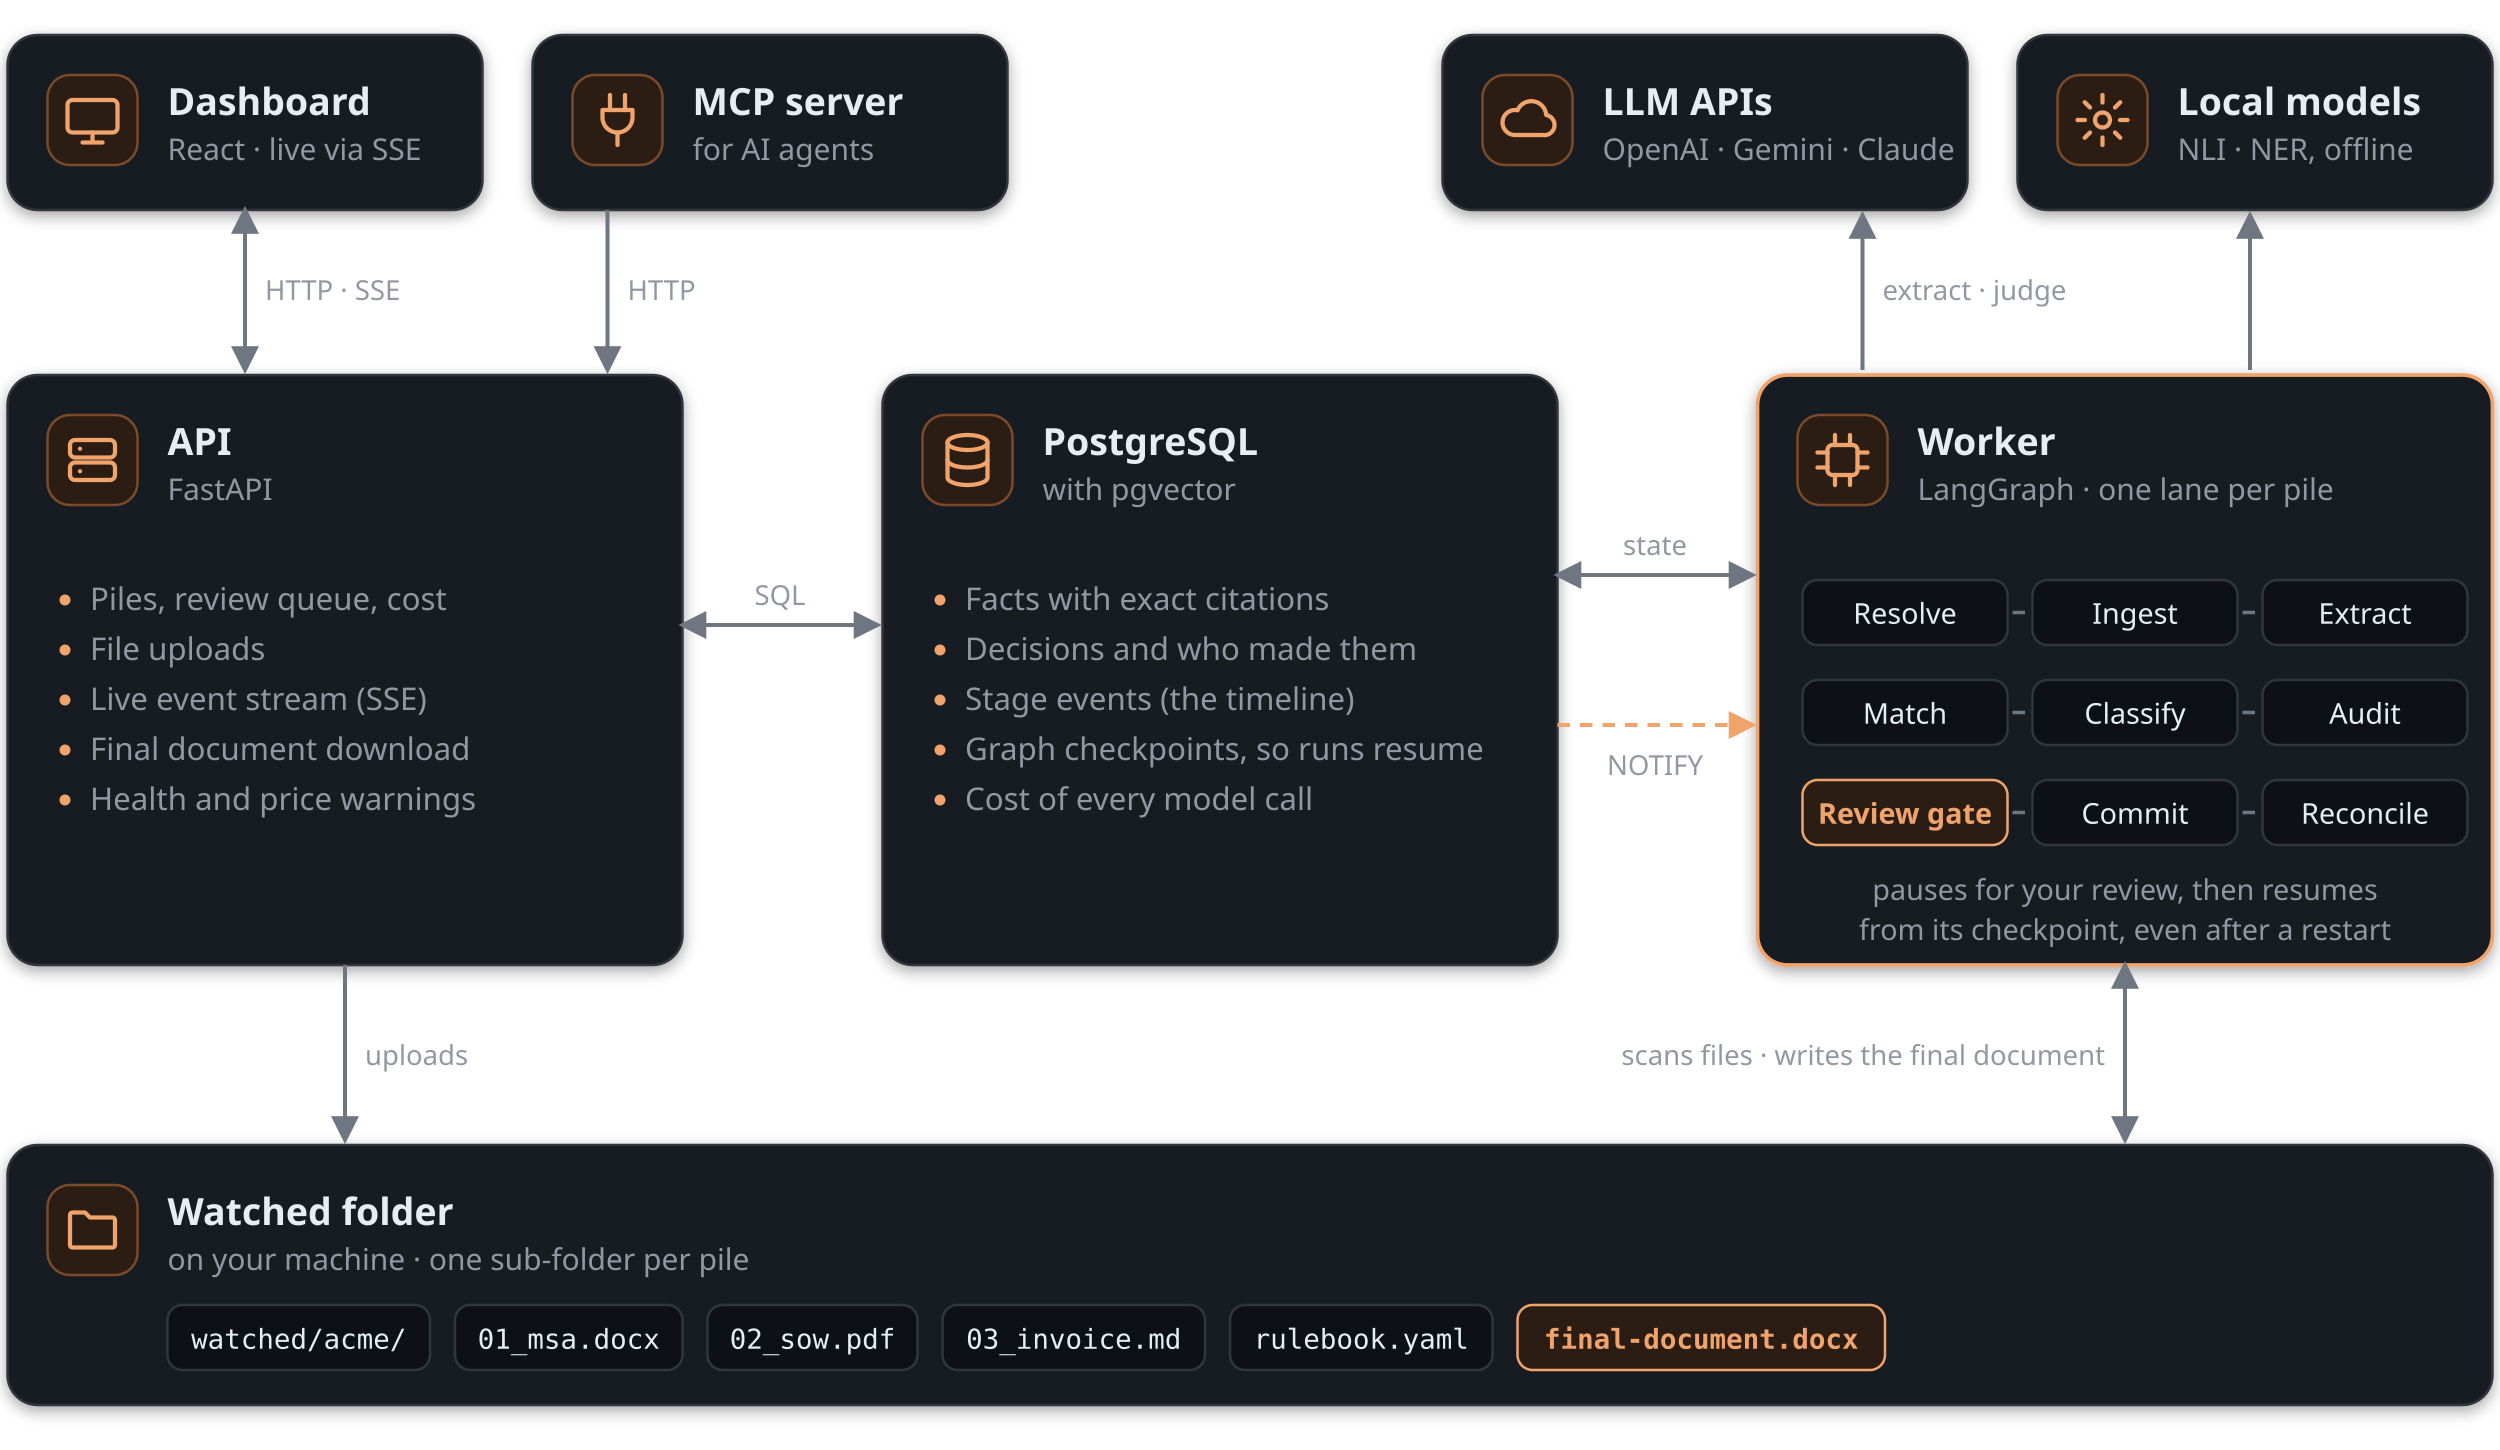
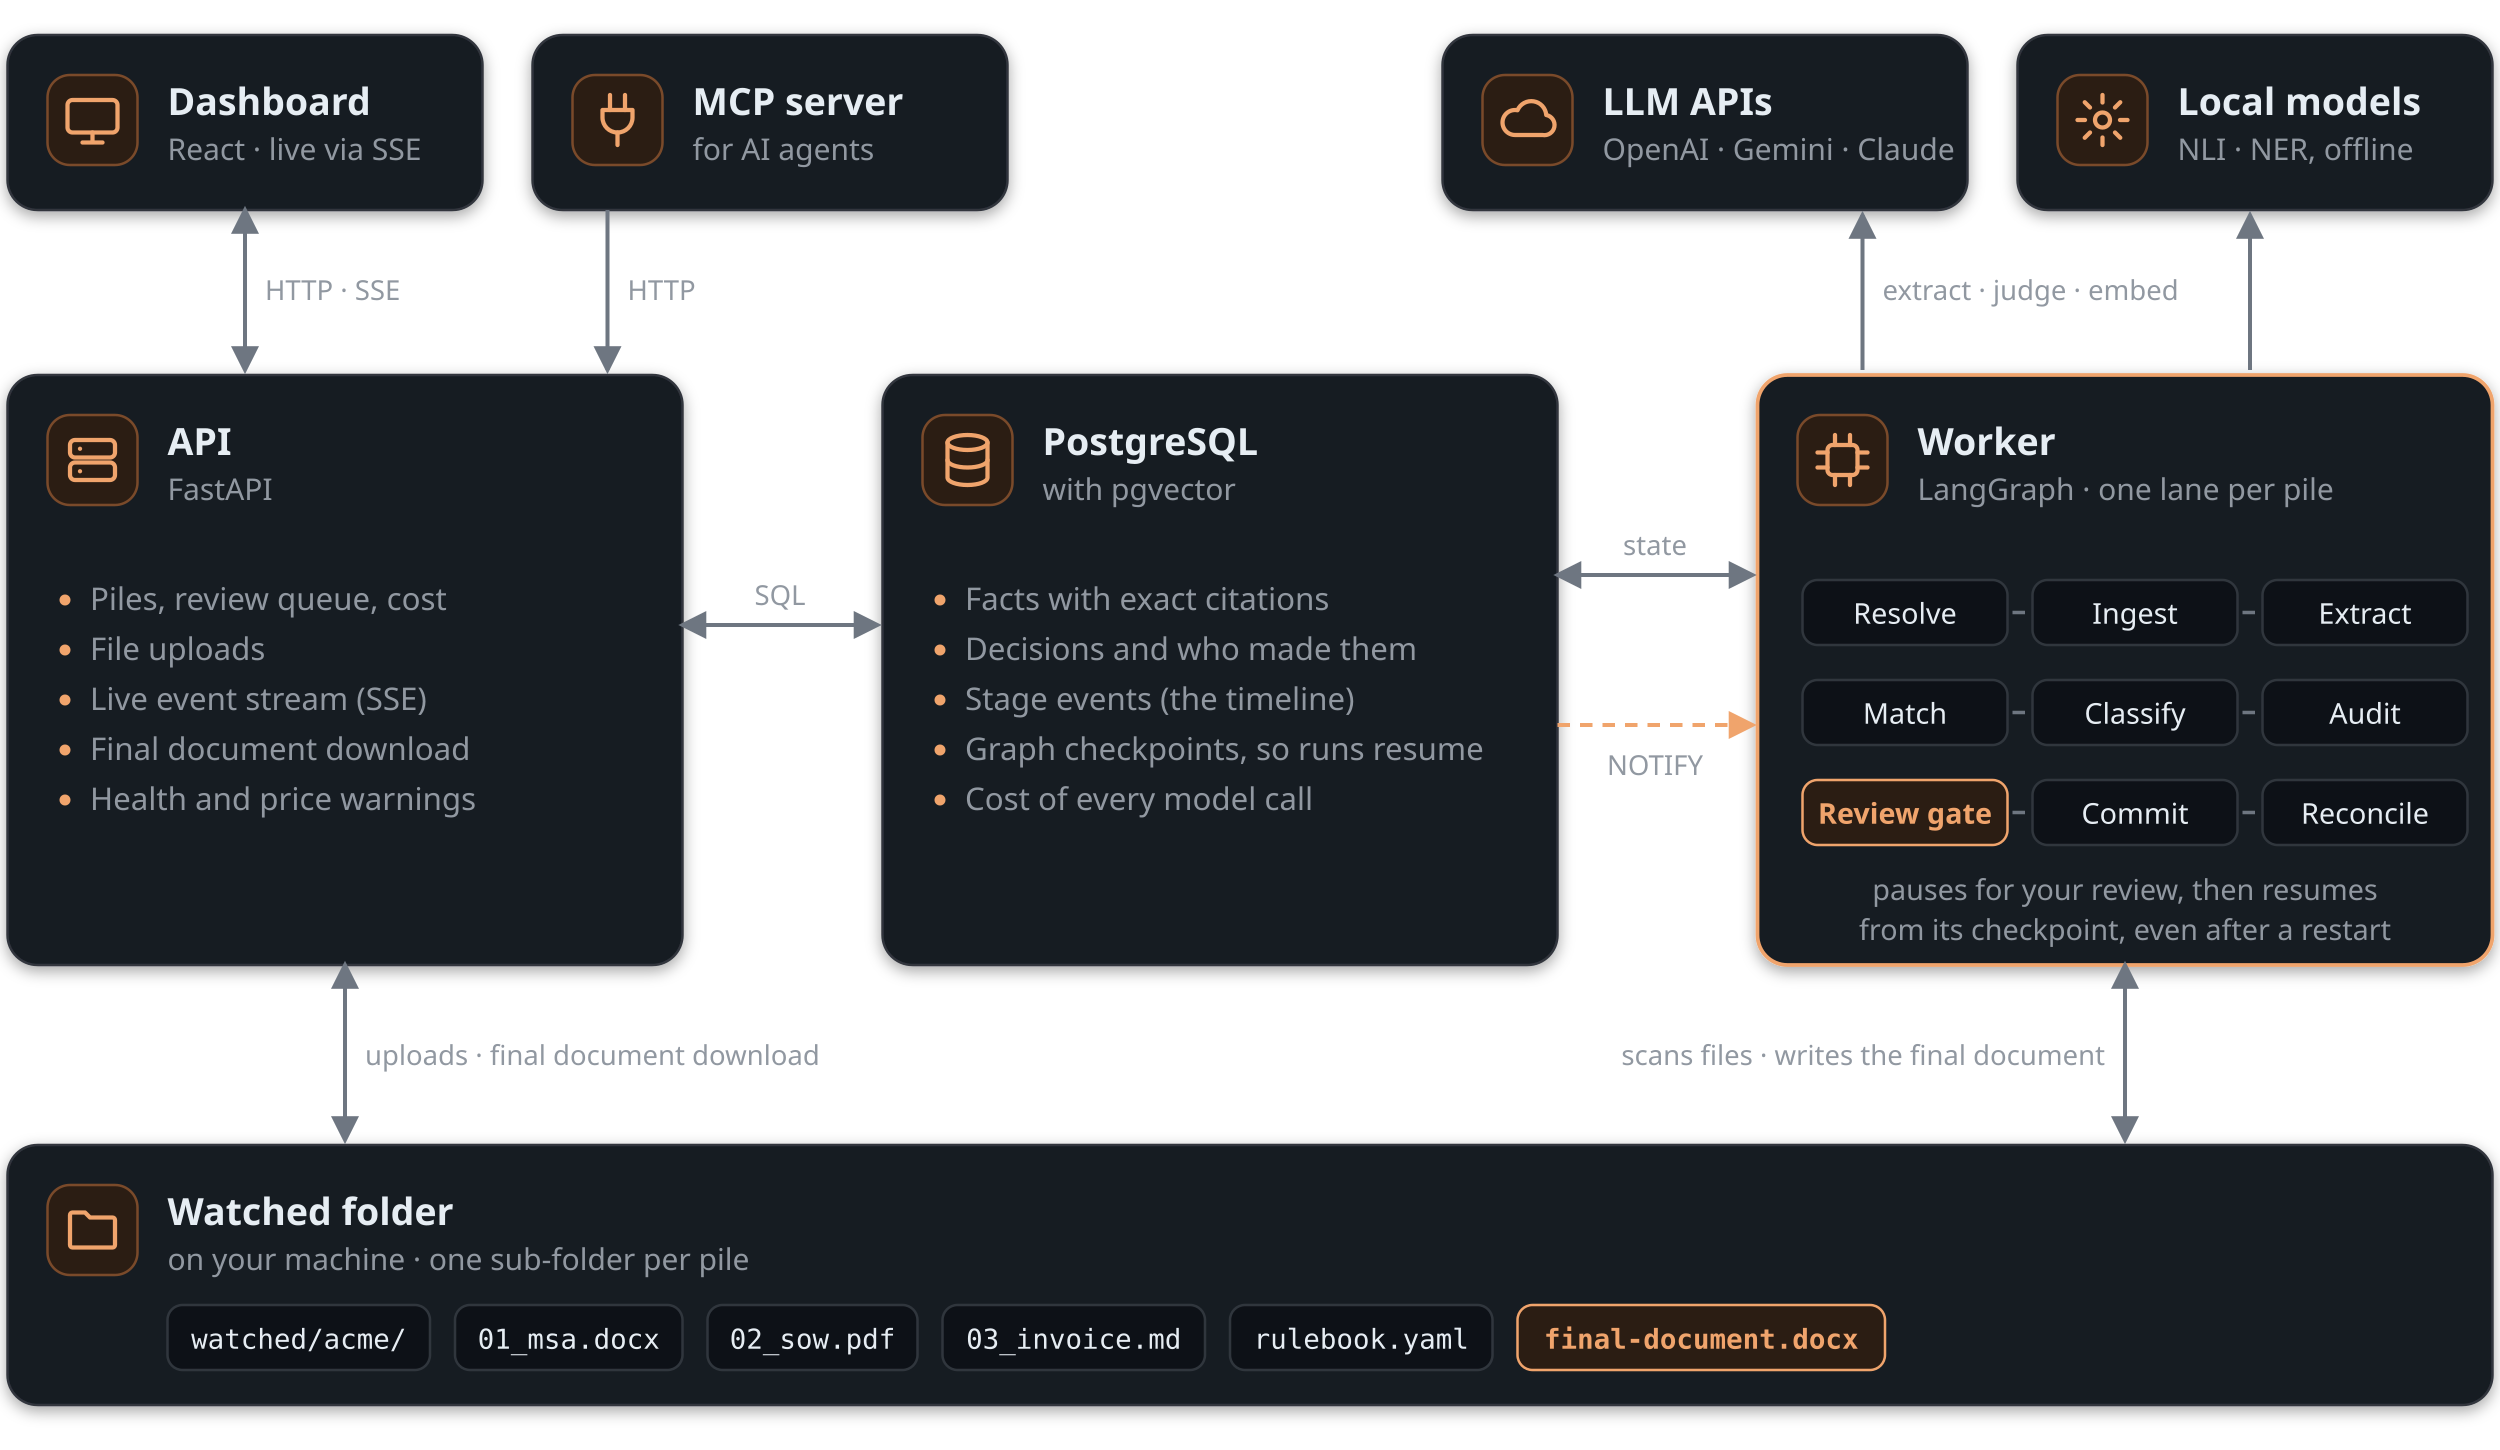
<svg xmlns="http://www.w3.org/2000/svg" width="1000" height="580" viewBox="0 0 1000 580" role="img" aria-label="Architecture: dashboard and MCP server call the FastAPI API; API and worker share PostgreSQL; the worker runs a LangGraph lane per pile, calls LLM APIs and local models, and reads and writes the watched folder">
  <defs>
    <filter id="sh" x="-10%" y="-10%" width="120%" height="140%">
      <feDropShadow dx="0" dy="2" stdDeviation="3" flood-color="#000000" flood-opacity="0.35" />
    </filter>
    <marker id="ah" viewBox="0 0 10 10" refX="8.5" refY="5" markerWidth="7" markerHeight="7" orient="auto-start-reverse">
      <path d="M0 0 L10 5 L0 10 z" fill="#6e7681" />
    </marker>
    <marker id="aa" viewBox="0 0 10 10" refX="8.5" refY="5" markerWidth="7" markerHeight="7" orient="auto-start-reverse">
      <path d="M0 0 L10 5 L0 10 z" fill="#f0a46c" />
    </marker>
  </defs>
  <rect x="3" y="14" width="190" height="70" rx="12" fill="#161b22" stroke="#30363d" stroke-width="1" filter="url(#sh)" />
  <rect x="19" y="30" width="36" height="36" rx="9" fill="#2b1d13" stroke="#7a4a2a" />
  <g transform="translate(25 36) scale(1.0)" fill="none" stroke="#f0a46c" stroke-width="1.7" stroke-linecap="round" stroke-linejoin="round">
    <rect x="2" y="4" width="20" height="13" rx="2" />
    <path d="M8 21h8M12 17v4" />
  </g>
  <text x="67" y="46" font-family="-apple-system, BlinkMacSystemFont, 'Segoe UI', 'Noto Sans', Helvetica, Arial, sans-serif" font-size="15" font-weight="650" fill="#e6edf3" text-anchor="start">Dashboard</text>
  <text x="67" y="64" font-family="-apple-system, BlinkMacSystemFont, 'Segoe UI', 'Noto Sans', Helvetica, Arial, sans-serif" font-size="12" font-weight="400" fill="#9198a1" text-anchor="start">React · live via SSE</text>
  <rect x="213" y="14" width="190" height="70" rx="12" fill="#161b22" stroke="#30363d" stroke-width="1" filter="url(#sh)" />
  <rect x="229" y="30" width="36" height="36" rx="9" fill="#2b1d13" stroke="#7a4a2a" />
  <g transform="translate(235 36) scale(1.0)" fill="none" stroke="#f0a46c" stroke-width="1.7" stroke-linecap="round" stroke-linejoin="round">
    <path d="M9 2v6M15 2v6" />
    <path d="M6 8h12v3a6 6 0 0 1-12 0z" />
    <path d="M12 17v5" />
  </g>
  <text x="277" y="46" font-family="-apple-system, BlinkMacSystemFont, 'Segoe UI', 'Noto Sans', Helvetica, Arial, sans-serif" font-size="15" font-weight="650" fill="#e6edf3" text-anchor="start">MCP server</text>
  <text x="277" y="64" font-family="-apple-system, BlinkMacSystemFont, 'Segoe UI', 'Noto Sans', Helvetica, Arial, sans-serif" font-size="12" font-weight="400" fill="#9198a1" text-anchor="start">for AI agents</text>
  <rect x="577" y="14" width="210" height="70" rx="12" fill="#161b22" stroke="#30363d" stroke-width="1" filter="url(#sh)" />
  <rect x="593" y="30" width="36" height="36" rx="9" fill="#2b1d13" stroke="#7a4a2a" />
  <g transform="translate(599 36) scale(1.0)" fill="none" stroke="#f0a46c" stroke-width="1.7" stroke-linecap="round" stroke-linejoin="round">
    <path d="M7 18a5 5 0 1 1 1-9.9A6 6 0 0 1 19.5 10 4 4 0 0 1 18 18z" />
  </g>
  <text x="641" y="46" font-family="-apple-system, BlinkMacSystemFont, 'Segoe UI', 'Noto Sans', Helvetica, Arial, sans-serif" font-size="15" font-weight="650" fill="#e6edf3" text-anchor="start">LLM APIs</text>
  <text x="641" y="64" font-family="-apple-system, BlinkMacSystemFont, 'Segoe UI', 'Noto Sans', Helvetica, Arial, sans-serif" font-size="12" font-weight="400" fill="#9198a1" text-anchor="start">OpenAI · Gemini · Claude</text>
  <rect x="807" y="14" width="190" height="70" rx="12" fill="#161b22" stroke="#30363d" stroke-width="1" filter="url(#sh)" />
  <rect x="823" y="30" width="36" height="36" rx="9" fill="#2b1d13" stroke="#7a4a2a" />
  <g transform="translate(829 36) scale(1.0)" fill="none" stroke="#f0a46c" stroke-width="1.7" stroke-linecap="round" stroke-linejoin="round">
    <circle cx="12" cy="12" r="3" />
    <path d="M12 2v3M12 19v3M2 12h3M19 12h3M4.9 4.9 7 7M17 17l2.1 2.1M4.9 19.1 7 17M17 7l2.1-2.1" />
  </g>
  <text x="871" y="46" font-family="-apple-system, BlinkMacSystemFont, 'Segoe UI', 'Noto Sans', Helvetica, Arial, sans-serif" font-size="15" font-weight="650" fill="#e6edf3" text-anchor="start">Local models</text>
  <text x="871" y="64" font-family="-apple-system, BlinkMacSystemFont, 'Segoe UI', 'Noto Sans', Helvetica, Arial, sans-serif" font-size="12" font-weight="400" fill="#9198a1" text-anchor="start">NLI · NER, offline</text>
  <rect x="3" y="150" width="270" height="236" rx="12" fill="#161b22" stroke="#30363d" stroke-width="1" filter="url(#sh)" />
  <rect x="19" y="166" width="36" height="36" rx="9" fill="#2b1d13" stroke="#7a4a2a" />
  <g transform="translate(25 172) scale(1.0)" fill="none" stroke="#f0a46c" stroke-width="1.7" stroke-linecap="round" stroke-linejoin="round">
    <rect x="3" y="4" width="18" height="7" rx="2" />
    <rect x="3" y="13" width="18" height="7" rx="2" />
    <path d="M7 7.5h.01M7 16.5h.01" />
  </g>
  <text x="67" y="182" font-family="-apple-system, BlinkMacSystemFont, 'Segoe UI', 'Noto Sans', Helvetica, Arial, sans-serif" font-size="15" font-weight="650" fill="#e6edf3" text-anchor="start">API</text>
  <text x="67" y="200" font-family="-apple-system, BlinkMacSystemFont, 'Segoe UI', 'Noto Sans', Helvetica, Arial, sans-serif" font-size="12" font-weight="400" fill="#9198a1" text-anchor="start">FastAPI</text>
  <circle cx="26" cy="240" r="2.2" fill="#f0a46c" />
  <text x="36" y="244" font-family="-apple-system, BlinkMacSystemFont, 'Segoe UI', 'Noto Sans', Helvetica, Arial, sans-serif" font-size="12.5" font-weight="400" fill="#9198a1" text-anchor="start">Piles, review queue, cost</text>
  <circle cx="26" cy="260" r="2.2" fill="#f0a46c" />
  <text x="36" y="264" font-family="-apple-system, BlinkMacSystemFont, 'Segoe UI', 'Noto Sans', Helvetica, Arial, sans-serif" font-size="12.5" font-weight="400" fill="#9198a1" text-anchor="start">File uploads</text>
  <circle cx="26" cy="280" r="2.2" fill="#f0a46c" />
  <text x="36" y="284" font-family="-apple-system, BlinkMacSystemFont, 'Segoe UI', 'Noto Sans', Helvetica, Arial, sans-serif" font-size="12.5" font-weight="400" fill="#9198a1" text-anchor="start">Live event stream (SSE)</text>
  <circle cx="26" cy="300" r="2.2" fill="#f0a46c" />
  <text x="36" y="304" font-family="-apple-system, BlinkMacSystemFont, 'Segoe UI', 'Noto Sans', Helvetica, Arial, sans-serif" font-size="12.5" font-weight="400" fill="#9198a1" text-anchor="start">Final document download</text>
  <circle cx="26" cy="320" r="2.2" fill="#f0a46c" />
  <text x="36" y="324" font-family="-apple-system, BlinkMacSystemFont, 'Segoe UI', 'Noto Sans', Helvetica, Arial, sans-serif" font-size="12.5" font-weight="400" fill="#9198a1" text-anchor="start">Health and price warnings</text>
  <rect x="353" y="150" width="270" height="236" rx="12" fill="#161b22" stroke="#30363d" stroke-width="1" filter="url(#sh)" />
  <rect x="369" y="166" width="36" height="36" rx="9" fill="#2b1d13" stroke="#7a4a2a" />
  <g transform="translate(375 172) scale(1.0)" fill="none" stroke="#f0a46c" stroke-width="1.7" stroke-linecap="round" stroke-linejoin="round">
    <ellipse cx="12" cy="5" rx="8" ry="3" />
    <path d="M4 5v14c0 1.7 3.6 3 8 3s8-1.3 8-3V5" />
    <path d="M4 12c0 1.7 3.6 3 8 3s8-1.3 8-3" />
  </g>
  <text x="417" y="182" font-family="-apple-system, BlinkMacSystemFont, 'Segoe UI', 'Noto Sans', Helvetica, Arial, sans-serif" font-size="15" font-weight="650" fill="#e6edf3" text-anchor="start">PostgreSQL</text>
  <text x="417" y="200" font-family="-apple-system, BlinkMacSystemFont, 'Segoe UI', 'Noto Sans', Helvetica, Arial, sans-serif" font-size="12" font-weight="400" fill="#9198a1" text-anchor="start">with pgvector</text>
  <circle cx="376" cy="240" r="2.2" fill="#f0a46c" />
  <text x="386" y="244" font-family="-apple-system, BlinkMacSystemFont, 'Segoe UI', 'Noto Sans', Helvetica, Arial, sans-serif" font-size="12.5" font-weight="400" fill="#9198a1" text-anchor="start">Facts with exact citations</text>
  <circle cx="376" cy="260" r="2.2" fill="#f0a46c" />
  <text x="386" y="264" font-family="-apple-system, BlinkMacSystemFont, 'Segoe UI', 'Noto Sans', Helvetica, Arial, sans-serif" font-size="12.5" font-weight="400" fill="#9198a1" text-anchor="start">Decisions and who made them</text>
  <circle cx="376" cy="280" r="2.2" fill="#f0a46c" />
  <text x="386" y="284" font-family="-apple-system, BlinkMacSystemFont, 'Segoe UI', 'Noto Sans', Helvetica, Arial, sans-serif" font-size="12.5" font-weight="400" fill="#9198a1" text-anchor="start">Stage events (the timeline)</text>
  <circle cx="376" cy="300" r="2.2" fill="#f0a46c" />
  <text x="386" y="304" font-family="-apple-system, BlinkMacSystemFont, 'Segoe UI', 'Noto Sans', Helvetica, Arial, sans-serif" font-size="12.5" font-weight="400" fill="#9198a1" text-anchor="start">Graph checkpoints, so runs resume</text>
  <circle cx="376" cy="320" r="2.2" fill="#f0a46c" />
  <text x="386" y="324" font-family="-apple-system, BlinkMacSystemFont, 'Segoe UI', 'Noto Sans', Helvetica, Arial, sans-serif" font-size="12.5" font-weight="400" fill="#9198a1" text-anchor="start">Cost of every model call</text>
  <rect x="703" y="150" width="294" height="236" rx="12" fill="#161b22" stroke="#f0a46c" stroke-width="1.5" filter="url(#sh)" />
  <rect x="719" y="166" width="36" height="36" rx="9" fill="#2b1d13" stroke="#7a4a2a" />
  <g transform="translate(725 172) scale(1.0)" fill="none" stroke="#f0a46c" stroke-width="1.7" stroke-linecap="round" stroke-linejoin="round">
    <rect x="6" y="6" width="12" height="12" rx="2" />
    <path d="M9 2v4M15 2v4M9 18v4M15 18v4M2 9h4M2 15h4M18 9h4M18 15h4" />
  </g>
  <text x="767" y="182" font-family="-apple-system, BlinkMacSystemFont, 'Segoe UI', 'Noto Sans', Helvetica, Arial, sans-serif" font-size="15" font-weight="650" fill="#e6edf3" text-anchor="start">Worker</text>
  <text x="767" y="200" font-family="-apple-system, BlinkMacSystemFont, 'Segoe UI', 'Noto Sans', Helvetica, Arial, sans-serif" font-size="12" font-weight="400" fill="#9198a1" text-anchor="start">LangGraph · one lane per pile</text>
  <rect x="721" y="232" width="82" height="26" rx="6" fill="#0d1117" stroke="#30363d" />
  <text x="762.0" y="249.5" font-family="-apple-system, BlinkMacSystemFont, 'Segoe UI', 'Noto Sans', Helvetica, Arial, sans-serif" font-size="11.5" font-weight="500" fill="#e6edf3" text-anchor="middle">Resolve</text>
  <path d="M805 245 l5 0" stroke="#6e7681" stroke-width="1.4" />
  <rect x="813" y="232" width="82" height="26" rx="6" fill="#0d1117" stroke="#30363d" />
  <text x="854.0" y="249.5" font-family="-apple-system, BlinkMacSystemFont, 'Segoe UI', 'Noto Sans', Helvetica, Arial, sans-serif" font-size="11.5" font-weight="500" fill="#e6edf3" text-anchor="middle">Ingest</text>
  <path d="M897 245 l5 0" stroke="#6e7681" stroke-width="1.4" />
  <rect x="905" y="232" width="82" height="26" rx="6" fill="#0d1117" stroke="#30363d" />
  <text x="946.0" y="249.5" font-family="-apple-system, BlinkMacSystemFont, 'Segoe UI', 'Noto Sans', Helvetica, Arial, sans-serif" font-size="11.5" font-weight="500" fill="#e6edf3" text-anchor="middle">Extract</text>
  <rect x="721" y="272" width="82" height="26" rx="6" fill="#0d1117" stroke="#30363d" />
  <text x="762.0" y="289.5" font-family="-apple-system, BlinkMacSystemFont, 'Segoe UI', 'Noto Sans', Helvetica, Arial, sans-serif" font-size="11.5" font-weight="500" fill="#e6edf3" text-anchor="middle">Match</text>
  <path d="M805 285 l5 0" stroke="#6e7681" stroke-width="1.4" />
  <rect x="813" y="272" width="82" height="26" rx="6" fill="#0d1117" stroke="#30363d" />
  <text x="854.0" y="289.5" font-family="-apple-system, BlinkMacSystemFont, 'Segoe UI', 'Noto Sans', Helvetica, Arial, sans-serif" font-size="11.5" font-weight="500" fill="#e6edf3" text-anchor="middle">Classify</text>
  <path d="M897 285 l5 0" stroke="#6e7681" stroke-width="1.4" />
  <rect x="905" y="272" width="82" height="26" rx="6" fill="#0d1117" stroke="#30363d" />
  <text x="946.0" y="289.5" font-family="-apple-system, BlinkMacSystemFont, 'Segoe UI', 'Noto Sans', Helvetica, Arial, sans-serif" font-size="11.5" font-weight="500" fill="#e6edf3" text-anchor="middle">Audit</text>
  <rect x="721" y="312" width="82" height="26" rx="6" fill="#2b1d13" stroke="#f0a46c" />
  <text x="762.0" y="329.5" font-family="-apple-system, BlinkMacSystemFont, 'Segoe UI', 'Noto Sans', Helvetica, Arial, sans-serif" font-size="11.5" font-weight="600" fill="#f0a46c" text-anchor="middle">Review gate</text>
  <path d="M805 325 l5 0" stroke="#6e7681" stroke-width="1.4" />
  <rect x="813" y="312" width="82" height="26" rx="6" fill="#0d1117" stroke="#30363d" />
  <text x="854.0" y="329.5" font-family="-apple-system, BlinkMacSystemFont, 'Segoe UI', 'Noto Sans', Helvetica, Arial, sans-serif" font-size="11.5" font-weight="500" fill="#e6edf3" text-anchor="middle">Commit</text>
  <path d="M897 325 l5 0" stroke="#6e7681" stroke-width="1.4" />
  <rect x="905" y="312" width="82" height="26" rx="6" fill="#0d1117" stroke="#30363d" />
  <text x="946.0" y="329.5" font-family="-apple-system, BlinkMacSystemFont, 'Segoe UI', 'Noto Sans', Helvetica, Arial, sans-serif" font-size="11.5" font-weight="500" fill="#e6edf3" text-anchor="middle">Reconcile</text>
  <text x="850.0" y="360" font-family="-apple-system, BlinkMacSystemFont, 'Segoe UI', 'Noto Sans', Helvetica, Arial, sans-serif" font-size="11.5" font-weight="400" fill="#9198a1" text-anchor="middle">pauses for your review, then resumes</text>
  <text x="850.0" y="376" font-family="-apple-system, BlinkMacSystemFont, 'Segoe UI', 'Noto Sans', Helvetica, Arial, sans-serif" font-size="11.5" font-weight="400" fill="#9198a1" text-anchor="middle">from its checkpoint, even after a restart</text>
  <rect x="3" y="458" width="994" height="104" rx="12" fill="#161b22" stroke="#30363d" stroke-width="1" filter="url(#sh)" />
  <rect x="19" y="474" width="36" height="36" rx="9" fill="#2b1d13" stroke="#7a4a2a" />
  <g transform="translate(25 480) scale(1.0)" fill="none" stroke="#f0a46c" stroke-width="1.7" stroke-linecap="round" stroke-linejoin="round">
    <path d="M3 6a1 1 0 0 1 1-1h5l2 2h9a1 1 0 0 1 1 1v10a1 1 0 0 1-1 1H4a1 1 0 0 1-1-1z" />
  </g>
  <text x="67" y="490" font-family="-apple-system, BlinkMacSystemFont, 'Segoe UI', 'Noto Sans', Helvetica, Arial, sans-serif" font-size="15" font-weight="650" fill="#e6edf3" text-anchor="start">Watched folder</text>
  <text x="67" y="508" font-family="-apple-system, BlinkMacSystemFont, 'Segoe UI', 'Noto Sans', Helvetica, Arial, sans-serif" font-size="12" font-weight="400" fill="#9198a1" text-anchor="start">on your machine · one sub-folder per pile</text>
  <rect x="67" y="522" width="105.0" height="26" rx="6" fill="#0d1117" stroke="#30363d" />
  <text x="119.5" y="539.5" font-family="ui-monospace, SFMono-Regular, 'SF Mono', Menlo, Consolas, monospace" font-size="11" font-weight="500" fill="#e6edf3" text-anchor="middle">watched/acme/</text>
  <rect x="182.0" y="522" width="91.0" height="26" rx="6" fill="#0d1117" stroke="#30363d" />
  <text x="227.5" y="539.5" font-family="ui-monospace, SFMono-Regular, 'SF Mono', Menlo, Consolas, monospace" font-size="11" font-weight="500" fill="#e6edf3" text-anchor="middle">01_msa.docx</text>
  <rect x="283.0" y="522" width="84.0" height="26" rx="6" fill="#0d1117" stroke="#30363d" />
  <text x="325.0" y="539.5" font-family="ui-monospace, SFMono-Regular, 'SF Mono', Menlo, Consolas, monospace" font-size="11" font-weight="500" fill="#e6edf3" text-anchor="middle">02_sow.pdf</text>
  <rect x="377.0" y="522" width="105.0" height="26" rx="6" fill="#0d1117" stroke="#30363d" />
  <text x="429.5" y="539.5" font-family="ui-monospace, SFMono-Regular, 'SF Mono', Menlo, Consolas, monospace" font-size="11" font-weight="500" fill="#e6edf3" text-anchor="middle">03_invoice.md</text>
  <rect x="492.0" y="522" width="105.0" height="26" rx="6" fill="#0d1117" stroke="#30363d" />
  <text x="544.5" y="539.5" font-family="ui-monospace, SFMono-Regular, 'SF Mono', Menlo, Consolas, monospace" font-size="11" font-weight="500" fill="#e6edf3" text-anchor="middle">rulebook.yaml</text>
  <rect x="607.0" y="522" width="147.0" height="26" rx="6" fill="#2b1d13" stroke="#f0a46c" />
  <text x="680.5" y="539.5" font-family="ui-monospace, SFMono-Regular, 'SF Mono', Menlo, Consolas, monospace" font-size="11" font-weight="600" fill="#f0a46c" text-anchor="middle">final-document.docx</text>
  <line x1="98" y1="84" x2="98" y2="148" stroke="#6e7681" stroke-width="1.6" marker-start="url(#ah)" marker-end="url(#ah)" />
  <text x="106" y="120" font-family="-apple-system, BlinkMacSystemFont, 'Segoe UI', 'Noto Sans', Helvetica, Arial, sans-serif" font-size="11" font-weight="500" fill="#9198a1" text-anchor="start">HTTP · SSE</text>
  <line x1="243" y1="84" x2="243" y2="148" stroke="#6e7681" stroke-width="1.6" marker-end="url(#ah)" />
  <text x="251" y="120" font-family="-apple-system, BlinkMacSystemFont, 'Segoe UI', 'Noto Sans', Helvetica, Arial, sans-serif" font-size="11" font-weight="500" fill="#9198a1" text-anchor="start">HTTP</text>
  <line x1="273" y1="250" x2="351" y2="250" stroke="#6e7681" stroke-width="1.6" marker-start="url(#ah)" marker-end="url(#ah)" />
  <text x="312" y="242" font-family="-apple-system, BlinkMacSystemFont, 'Segoe UI', 'Noto Sans', Helvetica, Arial, sans-serif" font-size="11" font-weight="500" fill="#9198a1" text-anchor="middle">SQL</text>
  <line x1="623" y1="230" x2="701" y2="230" stroke="#6e7681" stroke-width="1.6" marker-start="url(#ah)" marker-end="url(#ah)" />
  <text x="662" y="222" font-family="-apple-system, BlinkMacSystemFont, 'Segoe UI', 'Noto Sans', Helvetica, Arial, sans-serif" font-size="11" font-weight="500" fill="#9198a1" text-anchor="middle">state</text>
  <line x1="623" y1="290" x2="701" y2="290" stroke="#f0a46c" stroke-width="1.6" stroke-dasharray="5 4" marker-end="url(#aa)" />
  <text x="662" y="310" font-family="-apple-system, BlinkMacSystemFont, 'Segoe UI', 'Noto Sans', Helvetica, Arial, sans-serif" font-size="11" font-weight="500" fill="#9198a1" text-anchor="middle">NOTIFY</text>
  <line x1="745" y1="148" x2="745" y2="86" stroke="#6e7681" stroke-width="1.6" marker-end="url(#ah)" />
  <line x1="900" y1="148" x2="900" y2="86" stroke="#6e7681" stroke-width="1.6" marker-end="url(#ah)" />
-   <text x="753" y="120" font-family="-apple-system, BlinkMacSystemFont, 'Segoe UI', 'Noto Sans', Helvetica, Arial, sans-serif" font-size="11" font-weight="500" fill="#9198a1" text-anchor="start">extract · judge</text>
-   <line x1="138" y1="386" x2="138" y2="456" stroke="#6e7681" stroke-width="1.6" marker-end="url(#ah)" />
-   <text x="146" y="426" font-family="-apple-system, BlinkMacSystemFont, 'Segoe UI', 'Noto Sans', Helvetica, Arial, sans-serif" font-size="11" font-weight="500" fill="#9198a1" text-anchor="start">uploads</text>
+   <text x="753" y="120" font-family="-apple-system, BlinkMacSystemFont, 'Segoe UI', 'Noto Sans', Helvetica, Arial, sans-serif" font-size="11" font-weight="500" fill="#9198a1" text-anchor="start">extract · judge · embed</text>
+   <line x1="138" y1="386" x2="138" y2="456" stroke="#6e7681" stroke-width="1.6" marker-start="url(#ah)" marker-end="url(#ah)" />
+   <text x="146" y="426" font-family="-apple-system, BlinkMacSystemFont, 'Segoe UI', 'Noto Sans', Helvetica, Arial, sans-serif" font-size="11" font-weight="500" fill="#9198a1" text-anchor="start">uploads · final document download</text>
  <line x1="850" y1="386" x2="850" y2="456" stroke="#6e7681" stroke-width="1.6" marker-start="url(#ah)" marker-end="url(#ah)" />
  <text x="842" y="426" font-family="-apple-system, BlinkMacSystemFont, 'Segoe UI', 'Noto Sans', Helvetica, Arial, sans-serif" font-size="11" font-weight="500" fill="#9198a1" text-anchor="end">scans files · writes the final document</text>
</svg>
